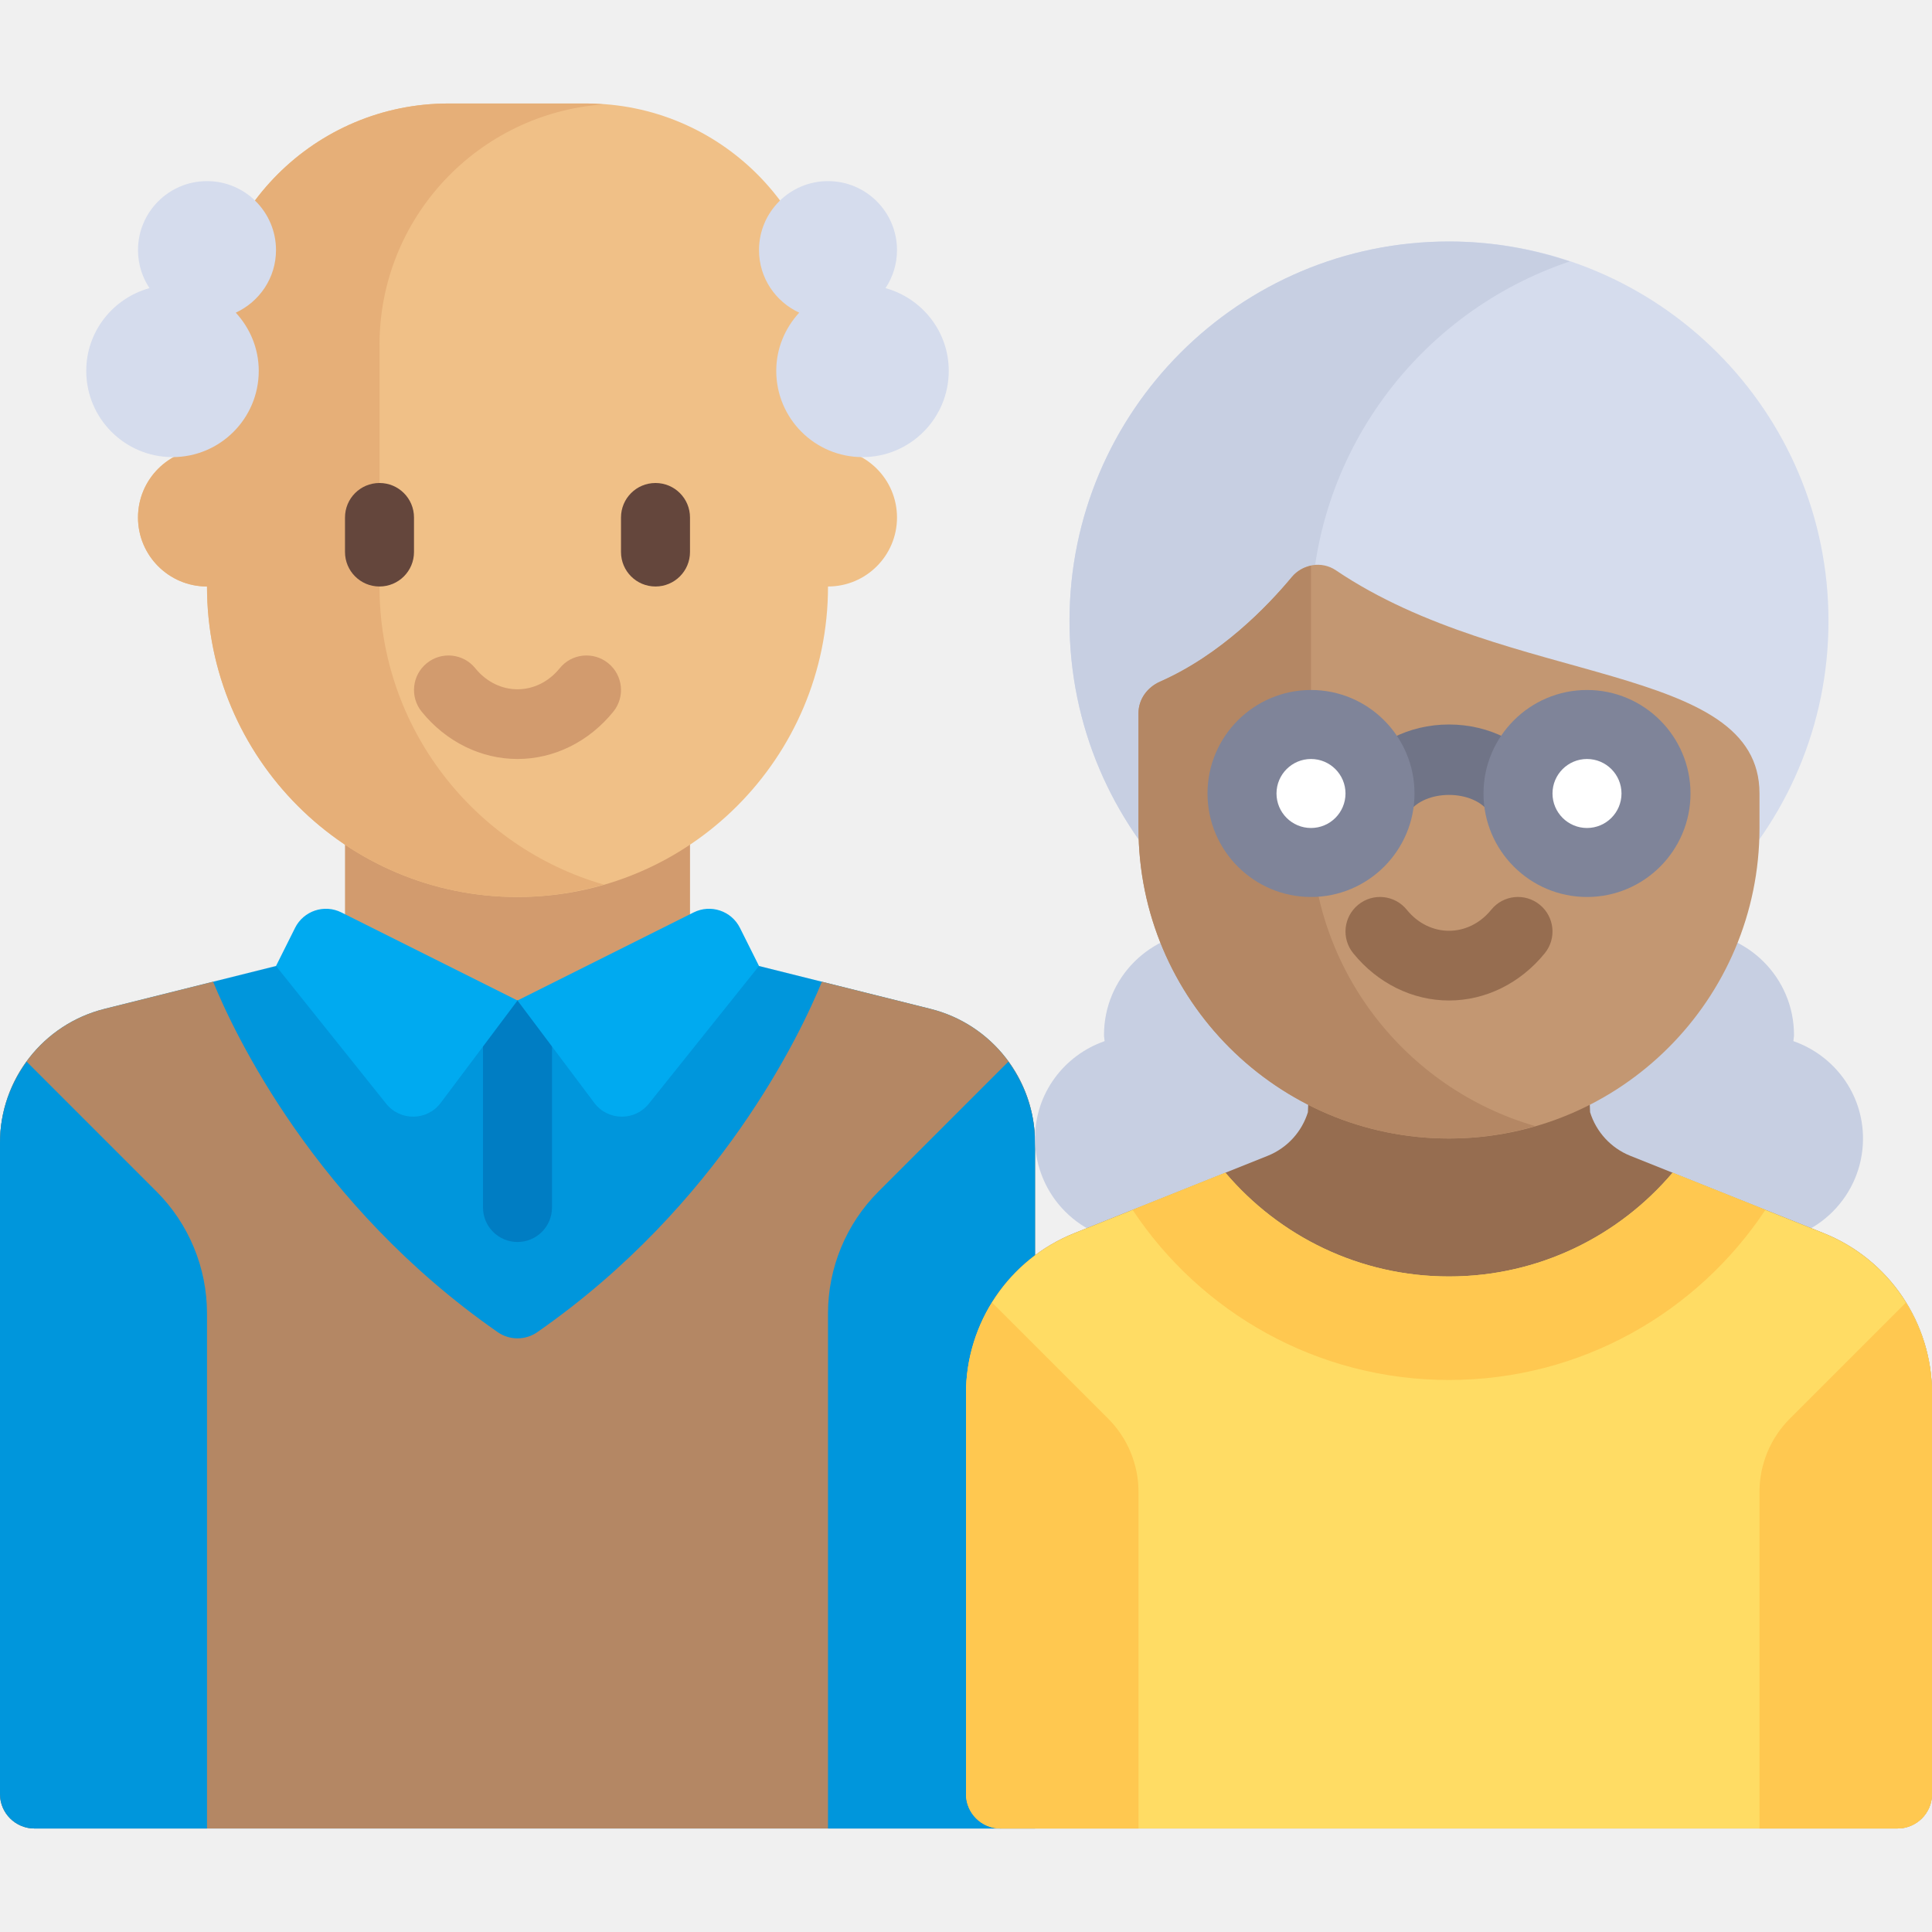
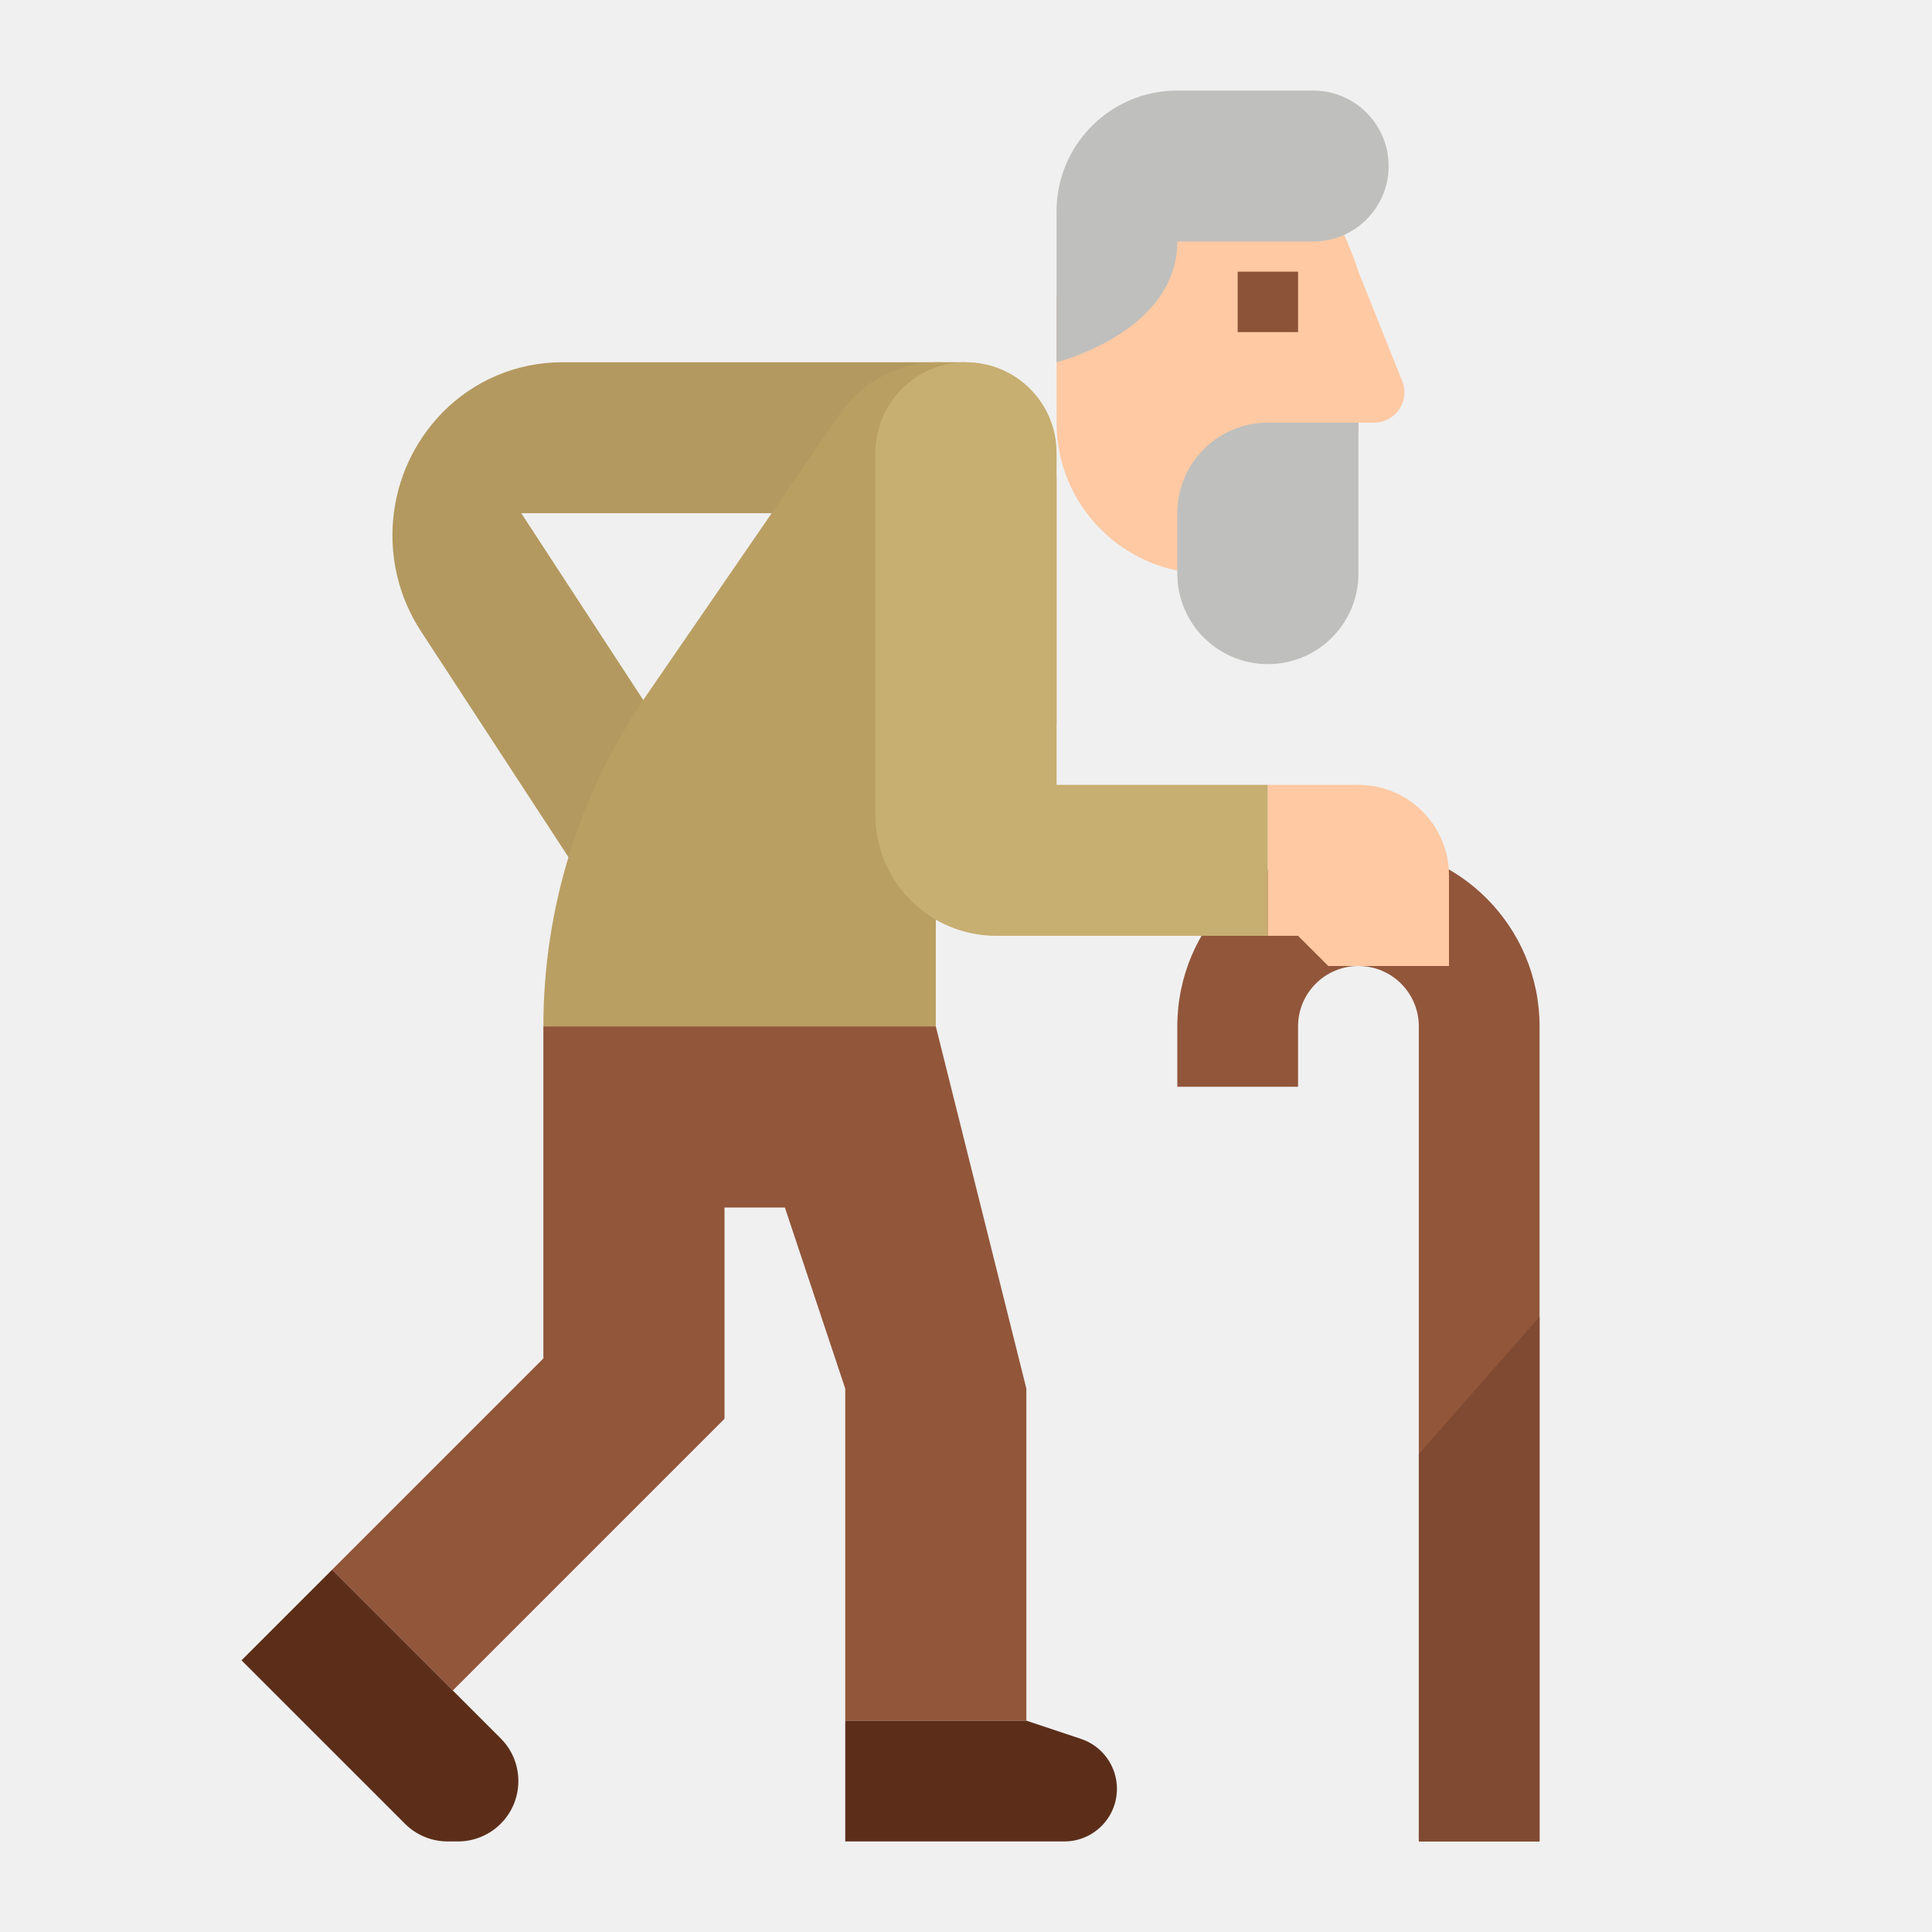
- <svg xmlns="http://www.w3.org/2000/svg" version="1.1" id="Layer_1" x="0px" y="0px" viewBox="0 0 512 512" style="enable-background:new 0 0 512 512;" xml:space="preserve">
-   <path style="fill:#0096DC;" d="M246.583,267.358l-45.441-11.36h-128l-45.441,11.36C11.421,271.428,0,286.056,0,302.837v172.59  c0,5.049,4.093,9.143,9.143,9.143h256c5.049,0,9.143-4.093,9.143-9.143V302.838C274.286,286.056,262.864,271.428,246.583,267.358z" />
-   <path style="fill:#B48764;" d="M246.583,267.357l-28.774-7.193c-5.593,13.661-26.958,59.135-75.419,92.87  c-3.146,2.19-7.349,2.19-10.495,0c-48.461-33.735-69.825-79.208-75.419-92.87l-28.775,7.194C11.421,271.428,0,286.056,0,302.837  v172.589c0,5.049,4.093,9.143,9.143,9.143h265.143V302.838C274.286,286.056,262.864,271.427,246.583,267.357z" />
-   <rect x="91.43" y="210.28" style="fill:#D29B6E;" width="91.43" height="54.857" />
-   <path style="fill:#F0C087;" d="M219.429,118.855V91.427c0-35.347-28.654-64-64-64h-36.571c-35.346,0-64,28.653-64,64v27.429  c-10.099,0-18.286,8.186-18.286,18.286c0,10.099,8.187,18.286,18.286,18.286c0,45.445,36.84,82.286,82.286,82.286  s82.286-36.84,82.286-82.286c10.099,0,18.286-8.187,18.286-18.286C237.714,127.042,229.527,118.855,219.429,118.855z" />
-   <path style="fill:#E6AF78;" d="M100.571,155.427v-64c0-33.803,26.225-61.416,59.429-63.769c-1.516-0.108-3.028-0.231-4.571-0.231  h-36.571c-35.346,0-64,28.653-64,64v27.429c-10.099,0-18.286,8.186-18.286,18.286c0,10.099,8.187,18.286,18.286,18.286  c0,45.445,36.84,82.286,82.286,82.286c7.94,0,15.593-1.186,22.857-3.285C125.688,224.514,100.571,192.932,100.571,155.427z" />
-   <path style="fill:#D29B6E;" d="M137.143,201.141c-9.679,0-18.929-4.563-25.384-12.527c-3.188-3.92-2.58-9.679,1.339-12.857  c3.929-3.188,9.688-2.589,12.857,1.339c6.036,7.429,16.339,7.429,22.375,0c3.17-3.929,8.92-4.527,12.857-1.339  c3.92,3.179,4.527,8.938,1.339,12.857C156.071,196.578,146.821,201.141,137.143,201.141z" />
-   <g>
-     <path style="fill:#64463C;" d="M100.571,155.427c-5.054,0-9.143-4.089-9.143-9.143v-9.143c0-5.054,4.089-9.143,9.143-9.143   s9.143,4.089,9.143,9.143v9.143C109.714,151.337,105.625,155.427,100.571,155.427z" />
-     <path style="fill:#64463C;" d="M173.714,155.427c-5.054,0-9.143-4.089-9.143-9.143v-9.143c0-5.054,4.089-9.143,9.143-9.143   s9.143,4.089,9.143,9.143v9.143C182.857,151.337,178.768,155.427,173.714,155.427z" />
+ <svg xmlns="http://www.w3.org/2000/svg" height="512" viewBox="0 0 512 512" width="512">
+   <g id="Flat">
+     <path d="m360 224a48 48 0 0 1 48 48v216h-32v-216a16 16 0 0 0 -16-16 16 16 0 0 0 -16 16v16h-32v-16a48 48 0 0 1 48-48z" fill="#92563a" />
+     <path d="m376 385.357v102.643h32v-139.072z" fill="#804a32" />
+     <path d="m256 136h-117.863l47.014 72-31.342 24-42.268-64.731a46.565 46.565 0 0 1 5.61-57.842 44.44 44.44 0 0 1 31.749-13.427h107.1z" fill="#b3995f" />
+     <path d="m222.626 109.634-51.433 74.812a154.549 154.549 0 0 0 -27.193 87.554h104v-40l32-40v-64.546a31.453 31.453 0 0 0 -31.454-31.454 31.455 31.455 0 0 0 -25.92 13.634z" fill="#ba9f63" />
+     <path d="m272 456v-88l-24-96h-104v88l-56 56 32 32 72-72v-56h16l16 48v88z" fill="#92563a" />
+     <path d="m320 152a40 40 0 0 1 -40-40v-32a40 40 0 0 1 40-40c22.091 0 32 8 40 32l11.612 29.029a8 8 0 0 1 -7.428 10.971h-4.184a40 40 0 0 1 -40 40z" fill="#fec9a3" />
+     <path d="m280 96s32-8 32-32h36a20 20 0 0 0 20-20 20 20 0 0 0 -20-20h-36a32 32 0 0 0 -32 32z" fill="#bfbfbd" />
+     <path d="m224 456v32h58.053a13.947 13.947 0 0 0 13.947-13.947 13.947 13.947 0 0 0 -9.537-13.232l-14.463-4.821z" fill="#5c2e1a" />
+     <path d="m120 448 12.686 12.686a16 16 0 0 1 0 22.628 16 16 0 0 1 -11.313 4.686h-2.746a16 16 0 0 1 -11.313-4.686l-43.314-43.314 24-24z" fill="#5c2e1a" />
+     <path d="m336 112h24a0 0 0 0 1 0 0v40a24 24 0 0 1 -24 24 24 24 0 0 1 -24-24v-16a24 24 0 0 1 24-24z" fill="#bfbfbd" />
+     <path d="m328 72h16v16h-16z" fill="#8c5338" />
+     <path d="m336 208h-56v-88a24 24 0 0 0 -24-24 24 24 0 0 0 -24 24v96a32 32 0 0 0 32 32h72z" fill="#c7ae71" />
+     <path d="m360 208h-24v40h8l8 8h32v-24a24 24 0 0 0 -24-24z" fill="#fec9a3" />
  </g>
-   <g>
-     <path style="fill:#D5DCED;" d="M73.143,66.284c0-10.099-8.187-18.286-18.286-18.286s-18.286,8.186-18.286,18.286   c0,3.725,1.127,7.181,3.04,10.071c-9.64,2.684-16.754,11.433-16.754,21.929c0,12.623,10.233,22.857,22.857,22.857   s22.857-10.234,22.857-22.857c0-5.969-2.342-11.357-6.088-15.427C68.761,79.96,73.143,73.651,73.143,66.284z" />
-     <path style="fill:#D5DCED;" d="M201.143,66.284c0-10.099,8.187-18.286,18.286-18.286s18.286,8.186,18.286,18.286   c0,3.725-1.127,7.181-3.04,10.071c9.64,2.684,16.754,11.433,16.754,21.929c0,12.623-10.233,22.857-22.857,22.857   s-22.857-10.234-22.857-22.857c0-5.969,2.342-11.357,6.088-15.427C205.525,79.96,201.143,73.651,201.143,66.284z" />
-   </g>
-   <g>
-     <path style="fill:#0096DC;" d="M41.468,315.752L7.072,281.356C2.634,287.45,0,294.878,0,302.837v172.59   c0,5.049,4.093,9.143,9.143,9.143h45.714V348.076C54.857,335.952,50.041,324.325,41.468,315.752z" />
-     <path style="fill:#0096DC;" d="M232.818,315.752l34.396-34.396c4.438,6.094,7.072,13.522,7.072,21.481V484.57h-54.857V348.076   C219.429,335.952,224.245,324.325,232.818,315.752z" />
-   </g>
-   <path style="fill:#007DC3;" d="M137.143,329.141L137.143,329.141c-5.049,0-9.143-4.093-9.143-9.143v-54.857h18.286v54.857  C146.286,325.048,142.192,329.141,137.143,329.141z" />
-   <g>
-     <path style="fill:#00AAF0;" d="M90.463,241.801l46.68,23.34l-20.347,27.13c-3.586,4.781-10.72,4.893-14.454,0.226l-29.199-36.499   l5.054-10.108C80.455,241.374,85.947,239.543,90.463,241.801z" />
-     <path style="fill:#00AAF0;" d="M183.822,241.801l-46.68,23.34l20.347,27.13c3.586,4.781,10.72,4.893,14.454,0.226l29.199-36.499   l-5.054-10.108C193.831,241.374,188.339,239.543,183.822,241.801z" />
-   </g>
-   <g>
-     <path style="fill:#C7CFE2;" d="M448,246.855c15.148,0,27.429,12.28,27.429,27.429c0,0.558-0.131,1.079-0.164,1.629   c10.713,3.733,18.45,13.814,18.45,25.8c0,15.148-12.28,27.429-27.429,27.429h-45.714v-54.857   C420.571,259.135,432.852,246.855,448,246.855z" />
-     <path style="fill:#C7CFE2;" d="M320,246.855c-15.148,0-27.429,12.28-27.429,27.429c0,0.558,0.131,1.079,0.164,1.629   c-10.713,3.733-18.45,13.814-18.45,25.8c0,15.148,12.28,27.429,27.429,27.429h45.714v-54.857   C347.429,259.135,335.148,246.855,320,246.855z" />
-   </g>
-   <path style="fill:#966D50;" d="M483.263,326.789l-51.198-20.479c-5.206-2.083-9.068-6.386-10.675-11.561l-0.819-20.465h-73.143  l-0.82,20.465c-1.605,5.176-5.468,9.479-10.675,11.561l-51.198,20.479C267.381,333.731,256,350.541,256,369.234V475.43  c0,5.05,4.093,9.143,9.143,9.143l237.714-0.004c5.049,0,9.143-4.093,9.143-9.143V369.234  C512,350.541,500.619,333.731,483.263,326.789z" />
-   <path style="fill:#FFDC64;" d="M483.263,326.785l-40.007-16.003C429,327.587,407.761,338.28,384,338.28  c-23.762,0-45.001-10.694-59.256-27.498l-40.007,16.003C267.381,333.727,256,350.537,256,369.23v106.196  c0,5.05,4.094,9.143,9.143,9.143l237.714-0.003c5.049,0,9.143-4.093,9.143-9.143V369.23  C512,350.537,500.619,333.727,483.263,326.785z" />
-   <circle style="fill:#D5DCED;" cx="384" cy="164.57" r="100.57" />
-   <path style="fill:#C7CFE2;" d="M347.429,164.57c0-44.343,28.734-81.906,68.571-95.283c-10.063-3.379-20.799-5.288-32-5.288  c-55.544,0-100.571,45.027-100.571,100.571S328.456,265.141,384,265.141c11.201,0,21.938-1.908,32-5.288  C376.163,246.475,347.429,208.913,347.429,164.57z" />
-   <path style="fill:#C39772;" d="M384,301.712L384,301.712c-45.445,0-82.286-36.841-82.286-82.286v-30.435  c0-3.699,2.339-6.86,5.722-8.354c16.068-7.096,28.418-19.897,34.91-27.71c2.895-3.484,7.94-4.32,11.694-1.783  c45.813,30.952,112.245,24.286,112.245,59.139v9.143C466.286,264.872,429.445,301.712,384,301.712z" />
-   <path style="fill:#B48764;" d="M347.429,219.427v-69.494c-1.921,0.406-3.741,1.382-5.081,2.996  c-6.493,7.813-18.843,20.614-34.91,27.71c-3.384,1.494-5.723,4.655-5.723,8.354v30.435c0,45.445,36.84,82.286,82.286,82.286  c7.94,0,15.593-1.186,22.857-3.285C372.545,288.514,347.429,256.932,347.429,219.427z" />
-   <path style="fill:#966D50;" d="M384,265.141c-9.679,0-18.929-4.563-25.384-12.527c-3.188-3.92-2.58-9.679,1.339-12.857  c3.929-3.196,9.679-2.589,12.857,1.339c6.036,7.429,16.339,7.429,22.375,0c3.17-3.929,8.92-4.536,12.857-1.339  c3.92,3.179,4.527,8.938,1.339,12.857C402.929,260.578,393.679,265.141,384,265.141z" />
-   <path style="fill:#707487;" d="M365.705,219.427c-1.75,0-3.509-0.5-5.071-1.545c-4.196-2.804-5.33-8.482-2.518-12.679  c5.527-8.268,15.196-13.205,25.884-13.205c10.679,0,20.357,4.929,25.884,13.188c2.813,4.196,1.688,9.875-2.509,12.688  c-4.196,2.804-9.875,1.688-12.688-2.509c-4.196-6.268-17.179-6.268-21.375,0C371.554,217.998,368.661,219.427,365.705,219.427z" />
-   <g>
-     <path style="fill:#7F8499;" d="M347.429,237.712c-15.125,0-27.429-12.304-27.429-27.429s12.304-27.429,27.429-27.429   s27.429,12.304,27.429,27.429S362.554,237.712,347.429,237.712z" />
-     <path style="fill:#7F8499;" d="M420.571,237.712c-15.125,0-27.429-12.304-27.429-27.429s12.304-27.429,27.429-27.429   S448,195.159,448,210.284S435.696,237.712,420.571,237.712z" />
-   </g>
-   <g>
-     <path style="fill:#FFFFFF;" d="M420.571,201.141c-5.045,0-9.143,4.098-9.143,9.143s4.098,9.143,9.143,9.143   s9.143-4.098,9.143-9.143S425.616,201.141,420.571,201.141z" />
-     <path style="fill:#FFFFFF;" d="M347.429,201.141c-5.045,0-9.143,4.098-9.143,9.143s4.098,9.143,9.143,9.143   s9.143-4.098,9.143-9.143S352.473,201.141,347.429,201.141z" />
-   </g>
-   <g>
-     <path style="fill:#FFC850;" d="M293.681,375.964l-30.749-30.749c-4.383,7.078-6.932,15.316-6.932,24.014v106.197   c0,5.049,4.093,9.143,9.143,9.143l36.571-0.001v-89.21C301.714,388.085,298.824,381.108,293.681,375.964z" />
-     <path style="fill:#FFC850;" d="M474.319,375.964l30.749-30.749c4.383,7.078,6.932,15.316,6.932,24.014v106.197   c0,5.049-4.093,9.143-9.143,9.143l-36.571-0.001v-89.21C466.286,388.085,469.176,381.108,474.319,375.964z" />
-     <path style="fill:#FFC850;" d="M384,365.712c35.029,0,65.844-17.93,83.852-45.092l-24.595-9.838   C429,327.587,407.761,338.28,384,338.28c-23.762,0-45.001-10.694-59.256-27.498l-24.595,9.838   C318.156,347.782,348.971,365.712,384,365.712z" />
-   </g>
-   <g>
- </g>
-   <g>
- </g>
-   <g>
- </g>
-   <g>
- </g>
-   <g>
- </g>
-   <g>
- </g>
-   <g>
- </g>
-   <g>
- </g>
-   <g>
- </g>
-   <g>
- </g>
-   <g>
- </g>
-   <g>
- </g>
-   <g>
- </g>
-   <g>
- </g>
-   <g>
- </g>
</svg>
